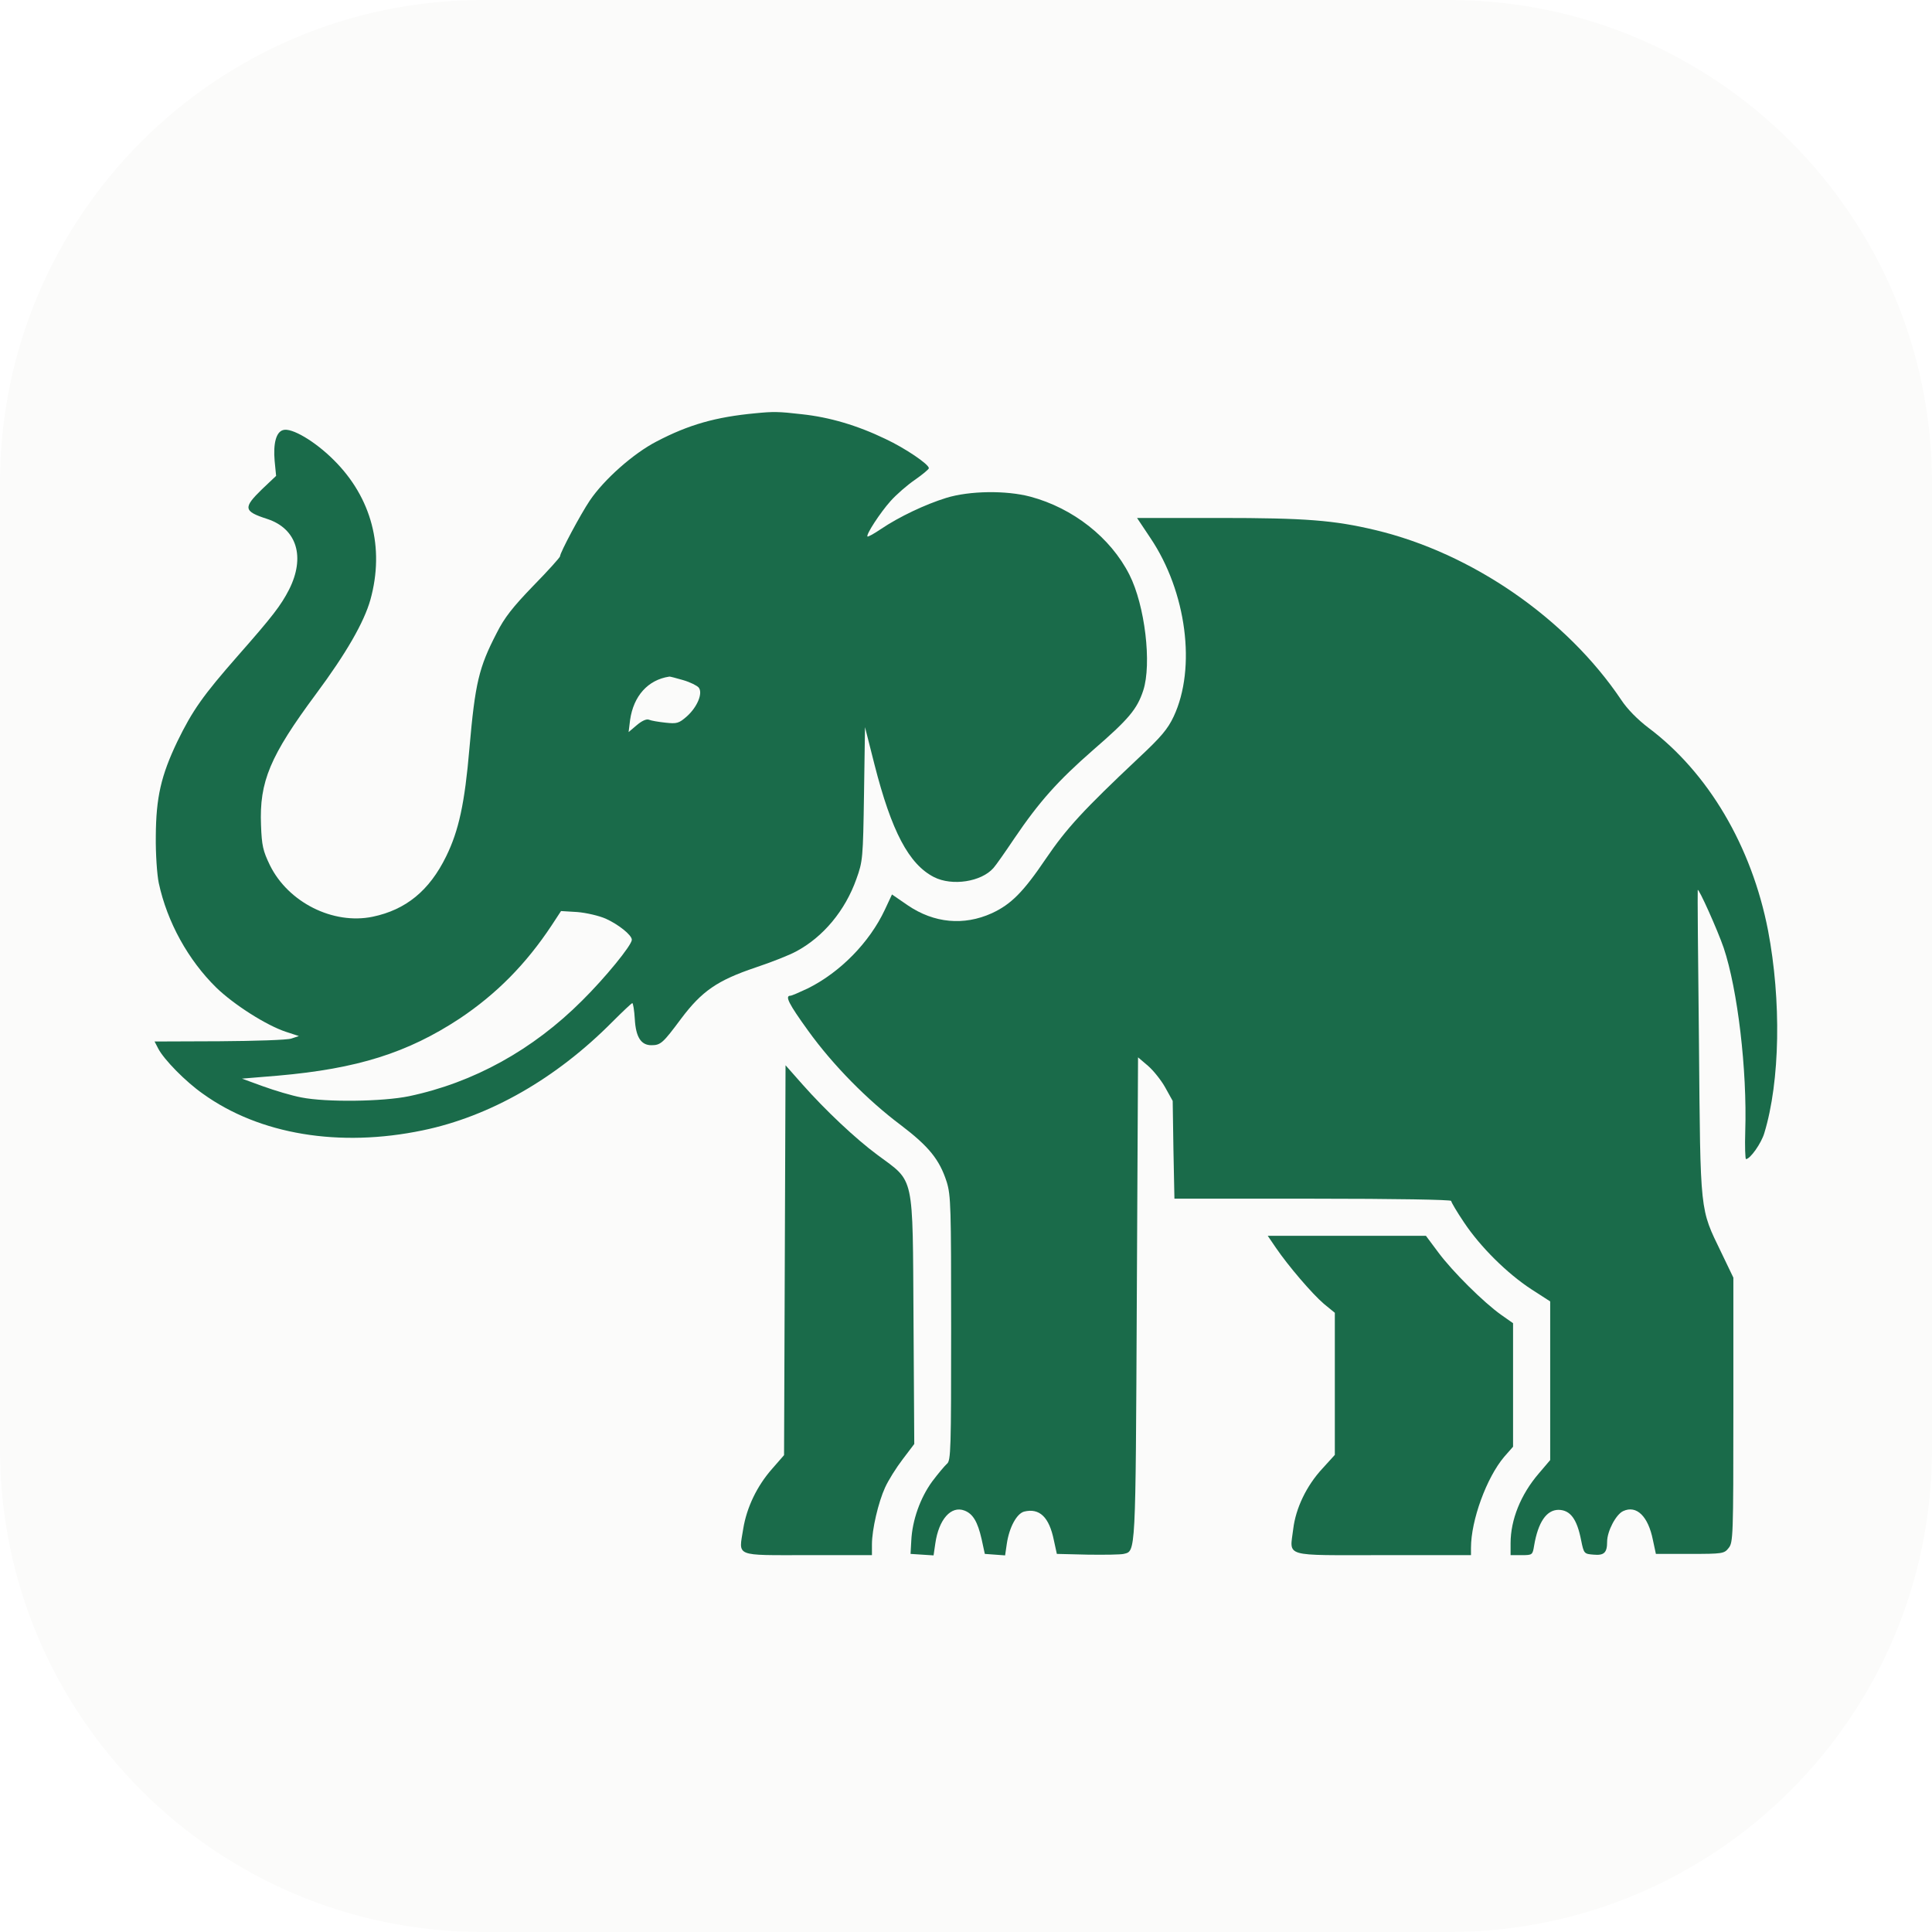
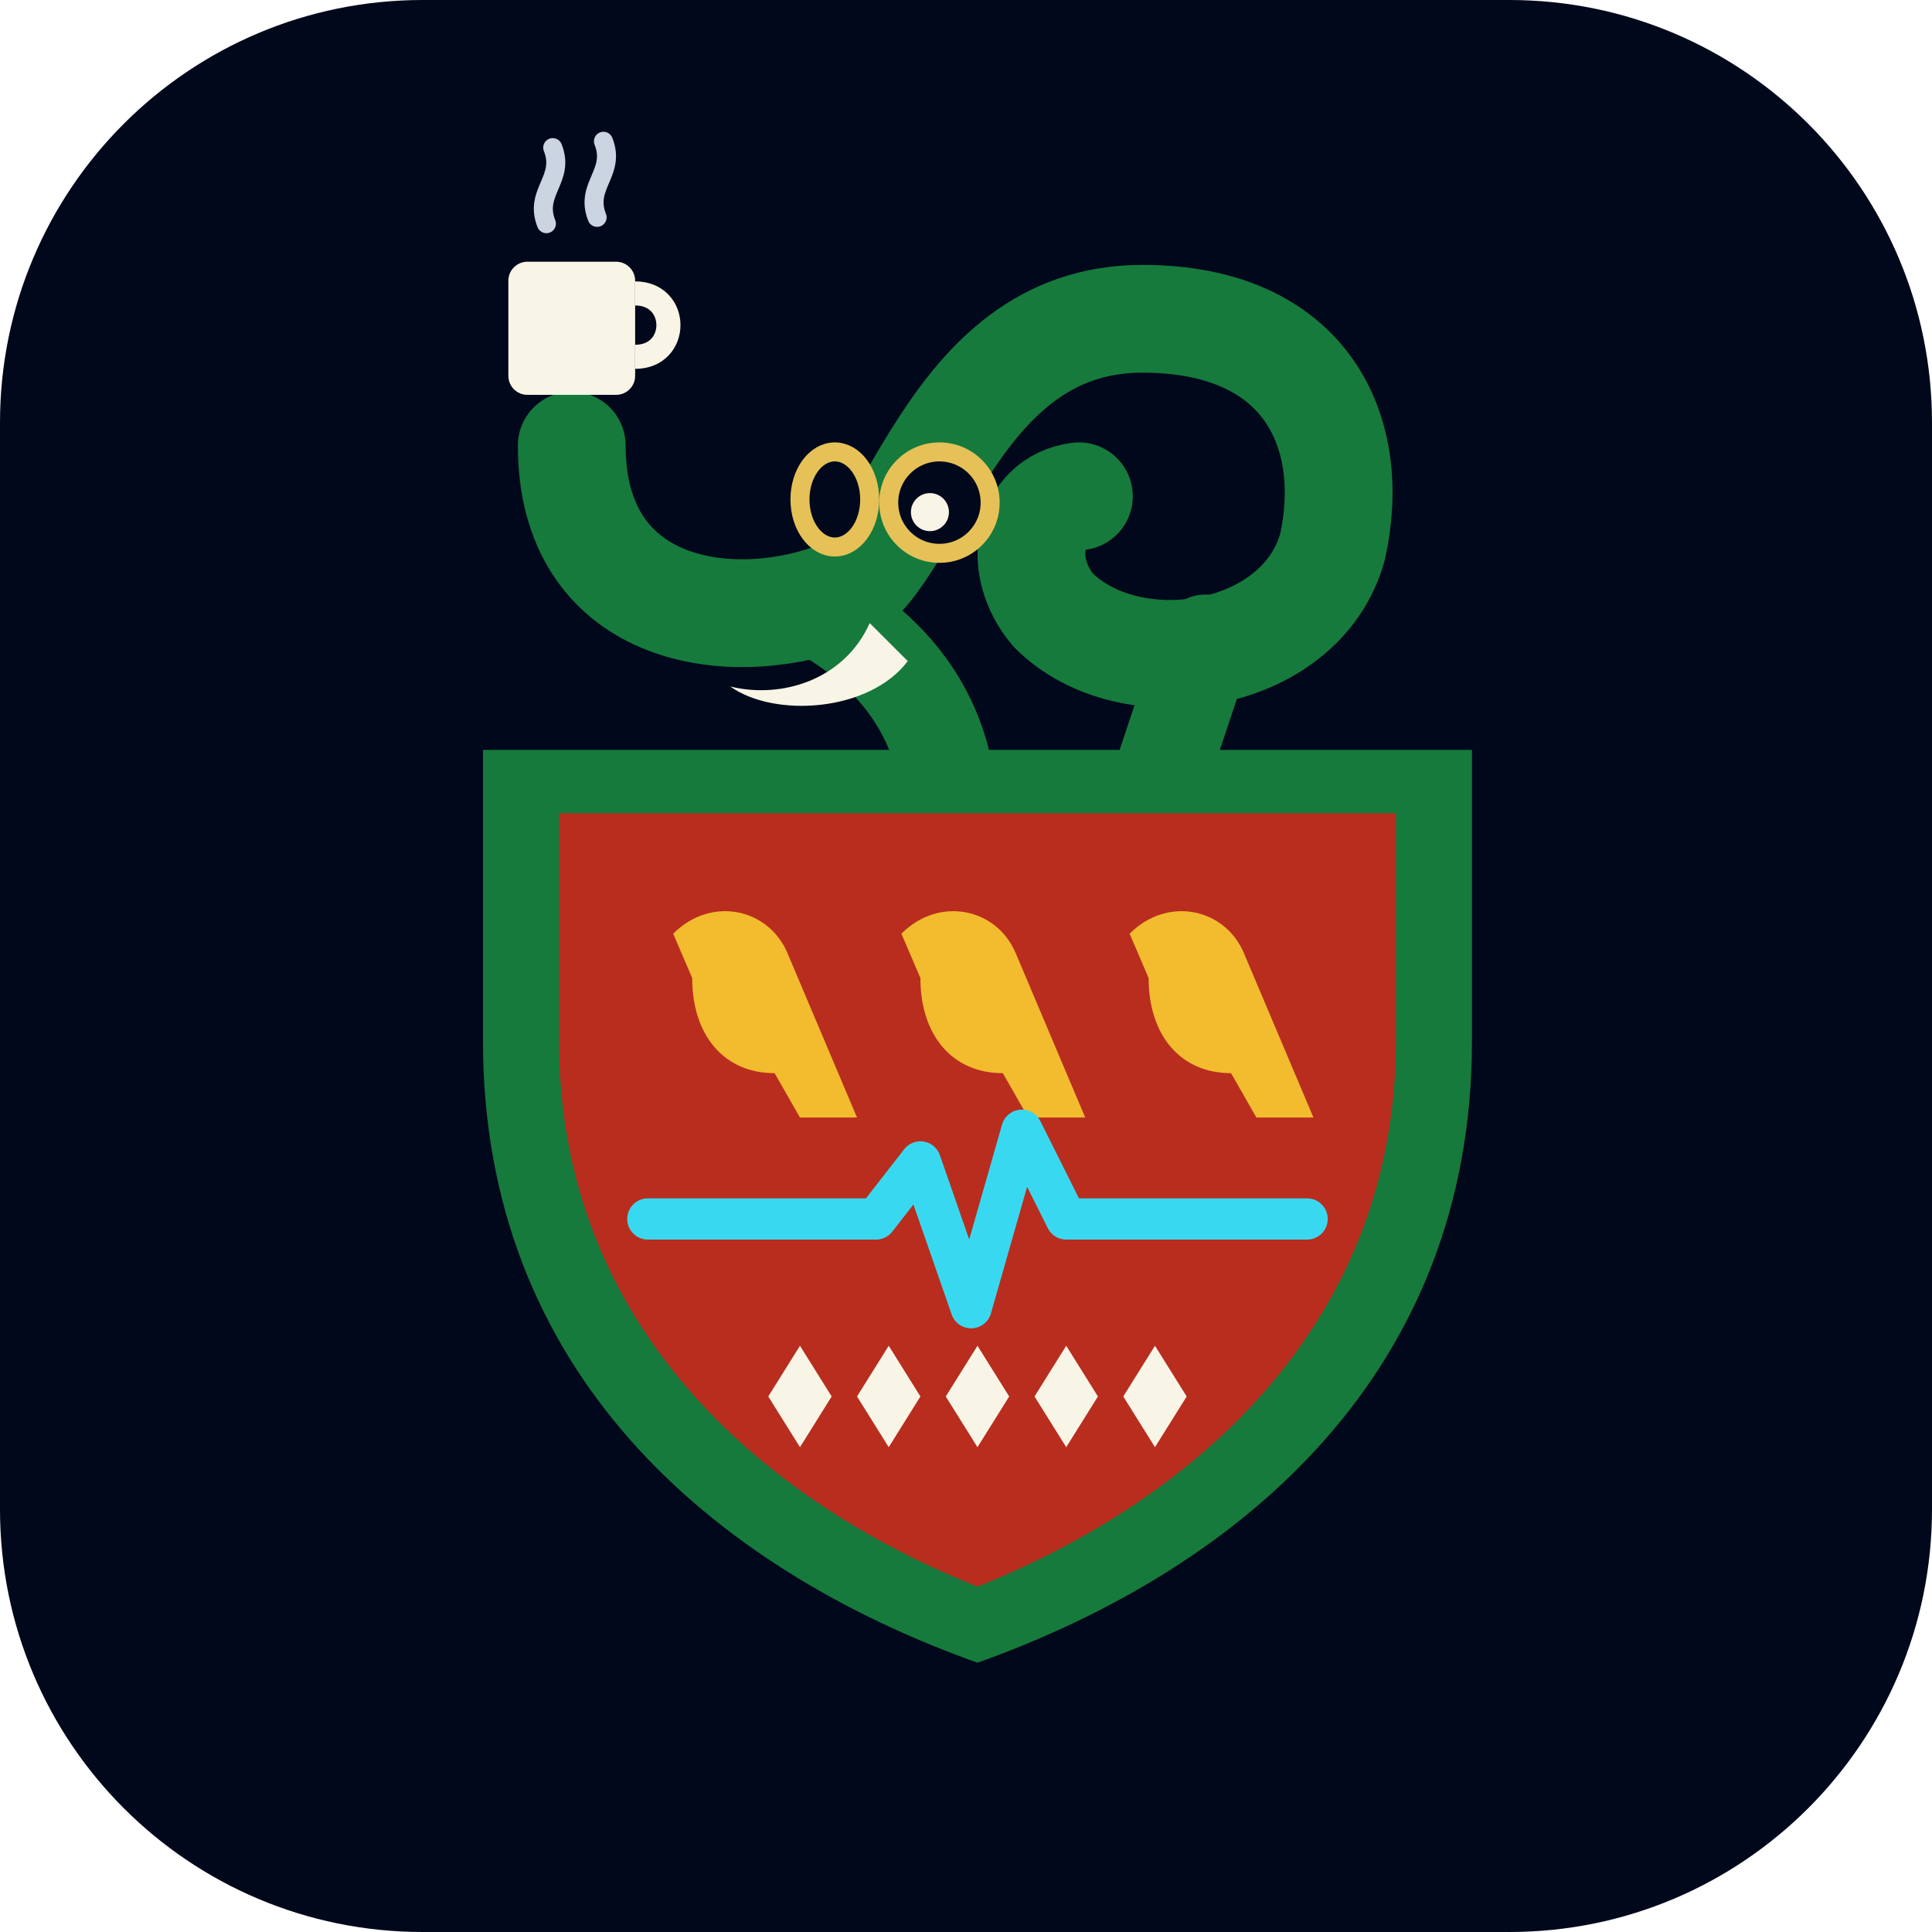
- <svg xmlns="http://www.w3.org/2000/svg" viewBox="0 0 64 64">
-   <rect width="64" height="64" rx="16" fill="#fbfbfa" />
-   <g transform="translate(32 32) scale(0.082) translate(-512 -505) translate(0 1024) scale(0.1 -0.1)" fill="#1a6b4a">
-     <path d="M4270 7423 c-161 -15 -270 -46 -400 -114 -93 -48 -212 -153 -270 -239 -37 -55 -120 -210 -120 -225 0 -4 -48 -58 -108 -119 -83 -86 -117 -129 -148 -191 -72 -139 -87 -202 -110 -465 -19 -223 -43 -333 -94 -437 -68 -139 -163 -216 -297 -244 -160 -33 -341 58 -415 208 -28 58 -33 79 -36 162 -7 176 36 279 223 531 121 163 193 288 219 380 58 210 5 412 -148 564 -76 76 -171 132 -205 121 -28 -8 -40 -54 -34 -124 l6 -61 -57 -54 c-77 -75 -75 -89 21 -120 120 -39 155 -154 88 -286 -33 -64 -66 -107 -205 -265 -144 -164 -185 -223 -246 -348 -66 -138 -86 -226 -87 -382 -1 -72 5 -157 12 -190 34 -158 119 -311 232 -422 71 -69 203 -153 282 -179 l52 -17 -30 -10 c-16 -6 -148 -10 -291 -11 l-262 -1 15 -29 c23 -44 110 -133 180 -182 229 -165 552 -218 888 -148 271 56 539 209 766 438 42 42 78 76 81 76 3 0 8 -29 10 -64 4 -73 25 -106 67 -106 38 0 47 9 120 107 84 112 147 155 301 207 63 21 137 50 164 65 109 58 198 165 243 292 26 72 27 83 31 344 l4 270 38 -150 c69 -271 139 -404 241 -456 73 -37 191 -19 240 37 10 11 47 64 84 119 101 149 176 233 319 358 143 124 177 164 202 240 35 107 7 344 -56 468 -76 150 -228 269 -400 315 -98 26 -246 24 -340 -5 -84 -26 -190 -76 -264 -126 -28 -19 -52 -32 -54 -30 -7 7 51 96 93 143 24 27 69 66 100 87 30 21 55 42 55 46 0 16 -96 81 -175 118 -114 55 -226 88 -338 100 -94 11 -116 11 -187 4z m-293 -1078 c28 -8 56 -22 63 -30 18 -22 -5 -78 -47 -116 -33 -29 -41 -31 -87 -26 -28 3 -58 8 -67 12 -10 4 -29 -5 -49 -22 l-33 -28 6 49 c14 97 72 162 158 175 3 1 28 -6 56 -14z m-312 -964 c51 -23 105 -66 105 -85 0 -22 -108 -154 -201 -246 -199 -199 -438 -331 -699 -386 -106 -22 -335 -25 -435 -5 -38 7 -108 28 -155 45 l-85 31 145 12 c321 28 524 92 735 231 148 99 267 219 371 376 l38 58 66 -4 c36 -3 88 -15 115 -27z" />
-     <path d="M5865 6919 c146 -217 186 -525 94 -721 -24 -51 -51 -83 -142 -168 -223 -210 -291 -284 -374 -406 -92 -136 -141 -185 -219 -221 -113 -51 -233 -40 -339 32 l-64 44 -29 -62 c-62 -132 -180 -252 -310 -317 -34 -16 -66 -30 -71 -30 -24 0 -7 -33 71 -141 100 -139 240 -281 375 -382 113 -86 156 -139 185 -229 17 -55 18 -102 18 -593 0 -486 -1 -534 -17 -546 -9 -8 -36 -40 -60 -72 -48 -66 -80 -156 -84 -238 l-3 -54 46 -3 47 -3 7 48 c14 98 64 154 118 133 34 -13 53 -45 69 -115 l13 -60 41 -3 41 -3 7 48 c10 66 40 121 70 129 62 15 101 -22 120 -116 l12 -55 124 -3 c68 -1 134 0 146 3 49 12 48 -12 53 1028 l5 978 40 -34 c22 -19 54 -59 70 -88 l30 -54 3 -197 4 -198 559 0 c332 0 559 -4 559 -9 0 -5 23 -44 52 -87 66 -99 174 -206 272 -270 l76 -49 0 -321 0 -320 -46 -54 c-73 -85 -114 -187 -114 -282 l0 -48 45 0 c43 0 44 1 50 38 16 95 50 145 99 145 47 -1 74 -36 91 -123 11 -54 12 -55 50 -58 43 -4 55 8 55 52 0 43 36 111 65 124 54 25 101 -21 120 -117 l12 -56 137 0 c133 0 139 1 157 24 18 22 19 47 19 557 l0 535 -49 102 c-87 180 -84 150 -90 847 -4 338 -6 616 -5 617 3 10 80 -161 105 -234 56 -167 95 -492 87 -741 -2 -61 0 -112 3 -112 17 0 62 64 74 105 64 210 69 536 15 819 -66 340 -242 638 -484 819 -42 32 -84 74 -109 112 -221 329 -603 593 -993 686 -168 40 -283 49 -631 49 l-332 0 54 -81z" />
-     <path d="M4388 4002 l-3 -788 -48 -55 c-61 -69 -103 -156 -117 -243 -18 -114 -39 -106 261 -106 l259 0 0 43 c0 61 26 171 53 230 13 29 45 80 71 114 l47 62 -3 498 c-4 601 6 557 -146 670 -88 65 -210 180 -303 285 l-68 77 -3 -787z" />
-     <path d="M6371 4053 c51 -75 148 -188 195 -228 l44 -36 0 -287 0 -287 -50 -55 c-65 -70 -108 -161 -118 -244 -14 -116 -47 -106 363 -106 l355 0 0 29 c0 112 63 284 134 368 l36 41 0 249 0 250 -47 33 c-71 50 -198 176 -255 253 l-50 67 -319 0 -320 0 32 -47z" />
+ <svg xmlns="http://www.w3.org/2000/svg" viewBox="0 0 64 64" role="img" aria-label="Dabney.moe favicon">
+   <rect width="64" height="64" rx="14" fill="#01081b" />
+   <g transform="translate(5.5 3) scale(0.21)">
+     <g fill="none" stroke="#167a3c" stroke-linecap="round" stroke-linejoin="round">
+       <path stroke-width="17" d="M 64 56 C 64 82 88 86 105 80 C 118 75 123 36 154 36 C 180 36 188 54 184 72 C 179 90 152 94 140 82 C 134 75 136 65 144 64" />
+       <path stroke-width="15" d="M 103 82 C 114 88 121 97 123 108" />
+       <path stroke-width="15" d="M 164 87 L 157 108" />
+     </g>
+     <path d="M 111 84 C 107 93 97 96 89 94 C 96 99 111 98 117 90 Z" fill="#f8f5e6" />
+     <ellipse cx="105.5" cy="64.5" rx="5.5" ry="7.5" fill="#01081b" stroke="#e5c158" stroke-width="3" />
+     <circle cx="122" cy="65" r="8" fill="#01081b" stroke="#e5c158" stroke-width="3" />
+     <circle cx="120.5" cy="66.5" r="3" fill="#f8f5e6" />
+     <rect x="54" y="27" width="20" height="21" rx="3" fill="#f8f5e6" />
+     <path d="M 74 32 C 81 32 81 42 74 42" fill="none" stroke="#f8f5e6" stroke-width="3.8" />
+     <path d="M 60 21 C 58 16 63 14 61 9 M 68 20 C 66 15 71 13 69 8" fill="none" stroke="#cbd5e1" stroke-width="3" stroke-linecap="round" />
+     <path d="M 50 104 H 206 V 150 C 206 202 170 233 128 248 C 86 233 50 202 50 150 Z" fill="#167a3c" />
+     <path d="M 62 114 H 194 V 150 C 194 194 163 222 128 236 C 93 222 62 194 62 150 Z" fill="#b92d1f" />
+     <g fill="#f2bc2e">
+       <path d="M 80 133 C 86 127 95 129 98 136 L 109 162 H 100 L 96 155 C 88 155 83 149 83 140 Z" />
+       <path d="M 116 133 C 122 127 131 129 134 136 L 145 162 H 136 L 132 155 C 124 155 119 149 119 140 Z" />
+       <path d="M 152 133 C 158 127 167 129 170 136 L 181 162 H 172 L 168 155 C 160 155 155 149 155 140 Z" />
+     </g>
+     <polyline points="76,178 112,178 119,169 127,192 135,164 142,178 180,178" fill="none" stroke="#38d9f0" stroke-width="6.5" stroke-linecap="round" stroke-linejoin="round" />
+     <g fill="#f8f5e6">
+       <polygon points="100,198 105,206 100,214 95,206" />
+       <polygon points="114,198 119,206 114,214 109,206" />
+       <polygon points="128,198 133,206 128,214 123,206" />
+       <polygon points="142,198 147,206 142,214 137,206" />
+       <polygon points="156,198 161,206 156,214 151,206" />
+     </g>
  </g>
</svg>
